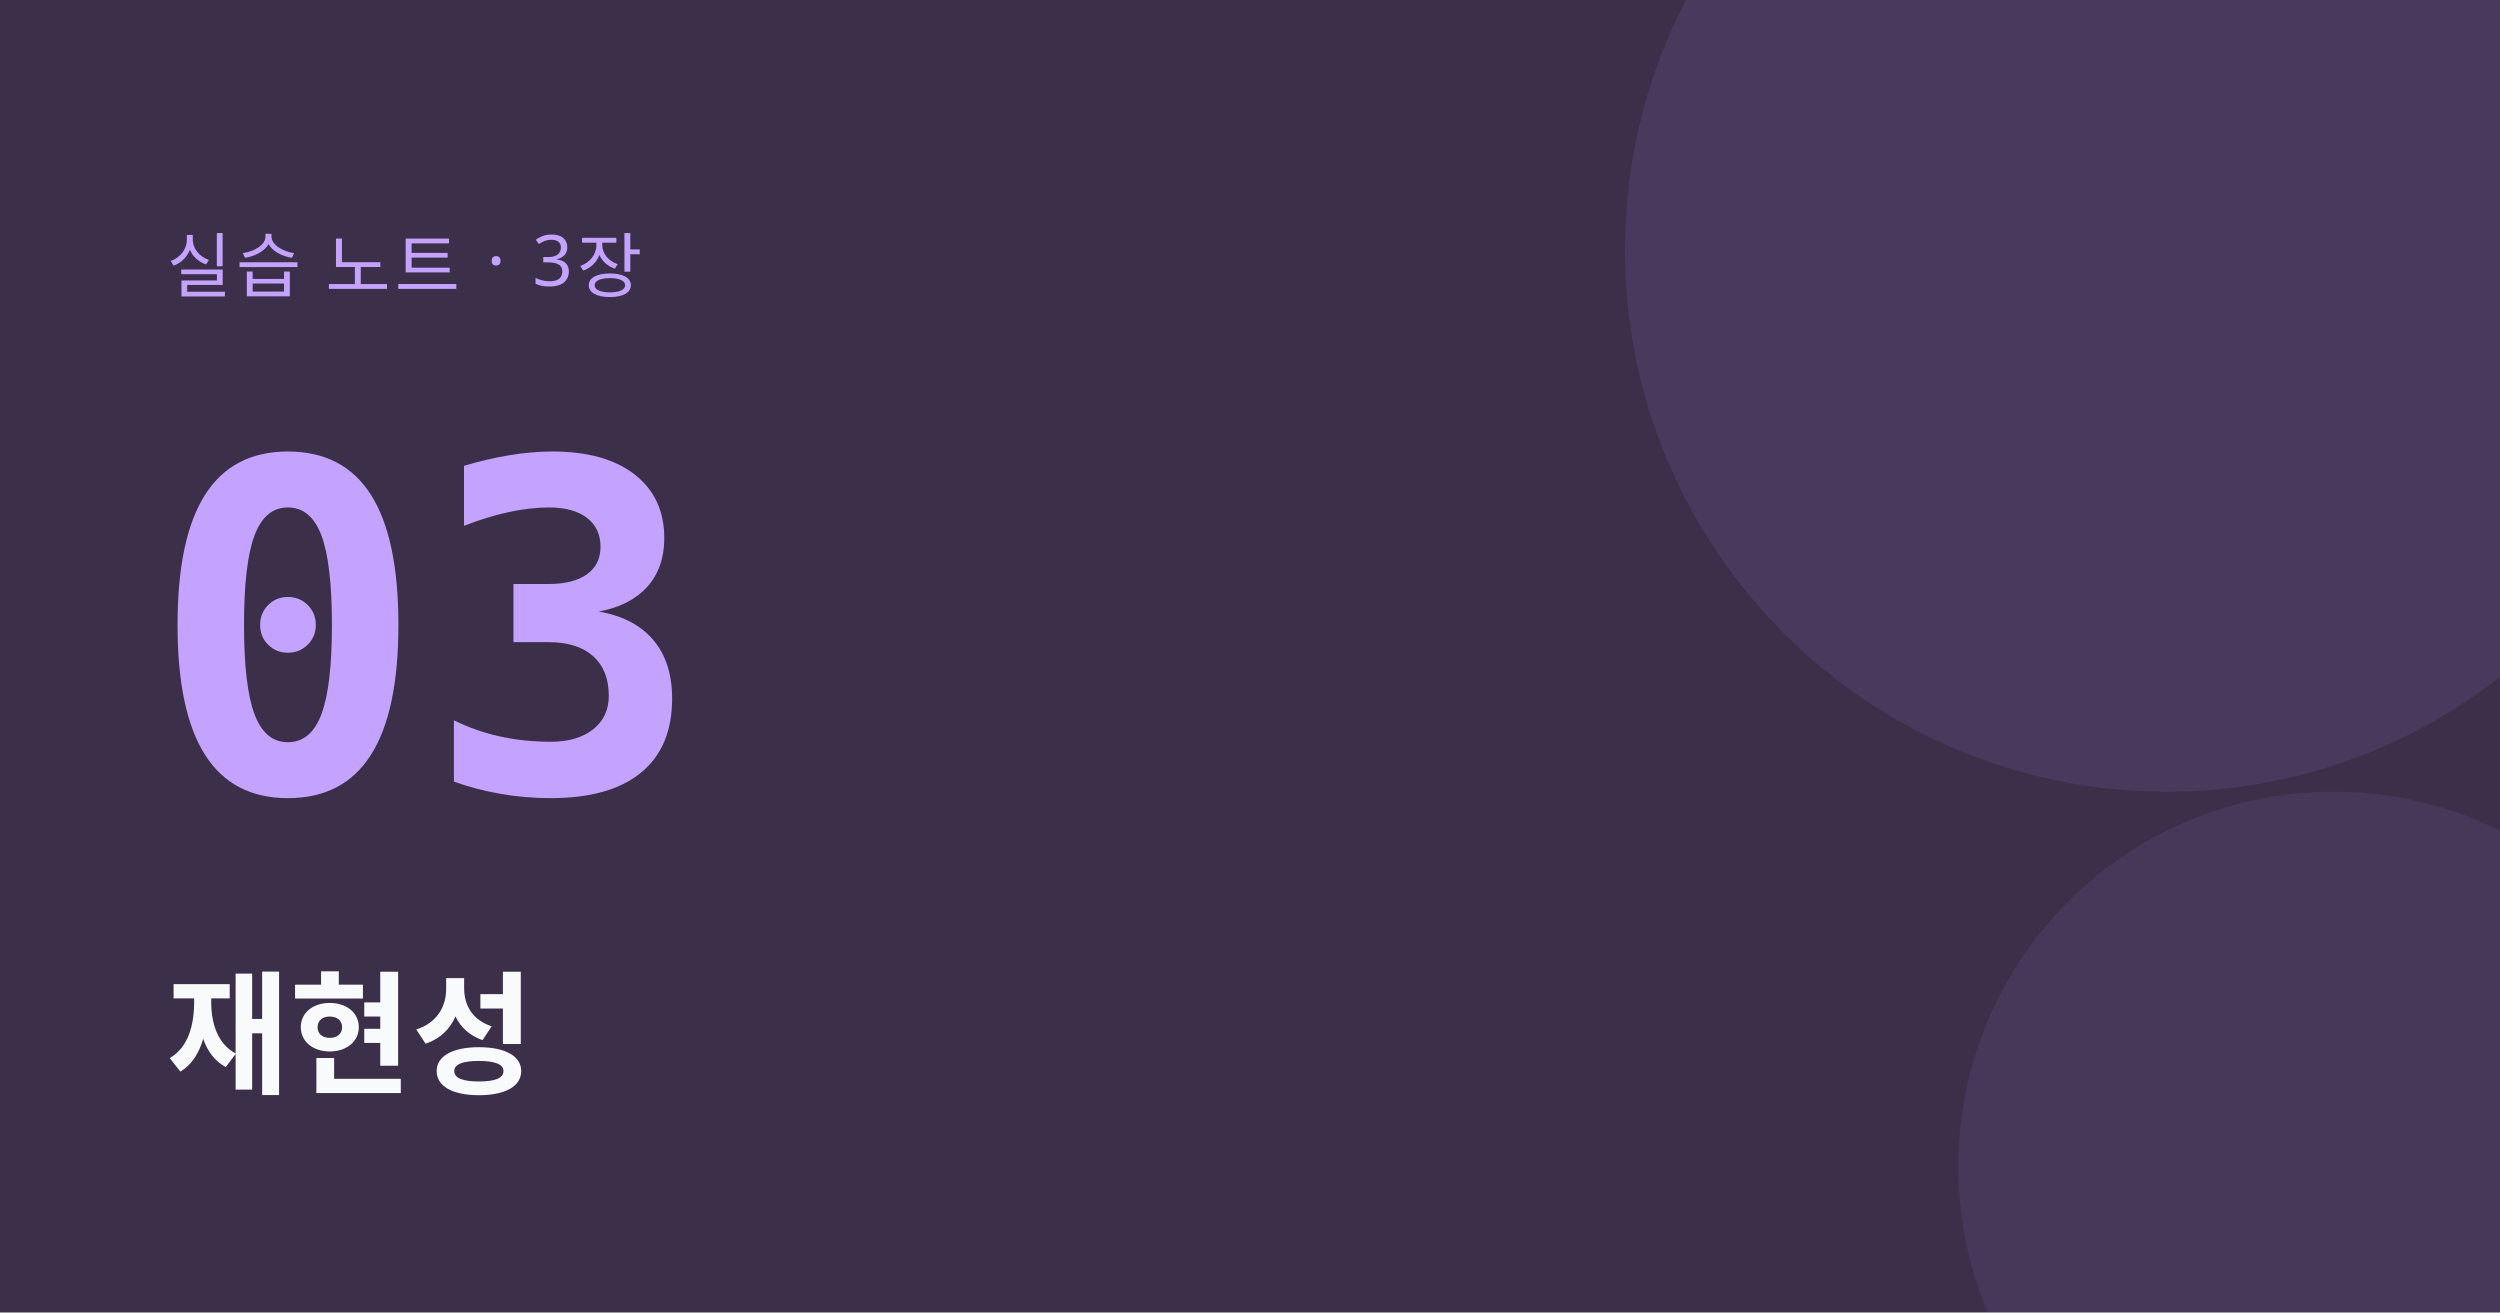
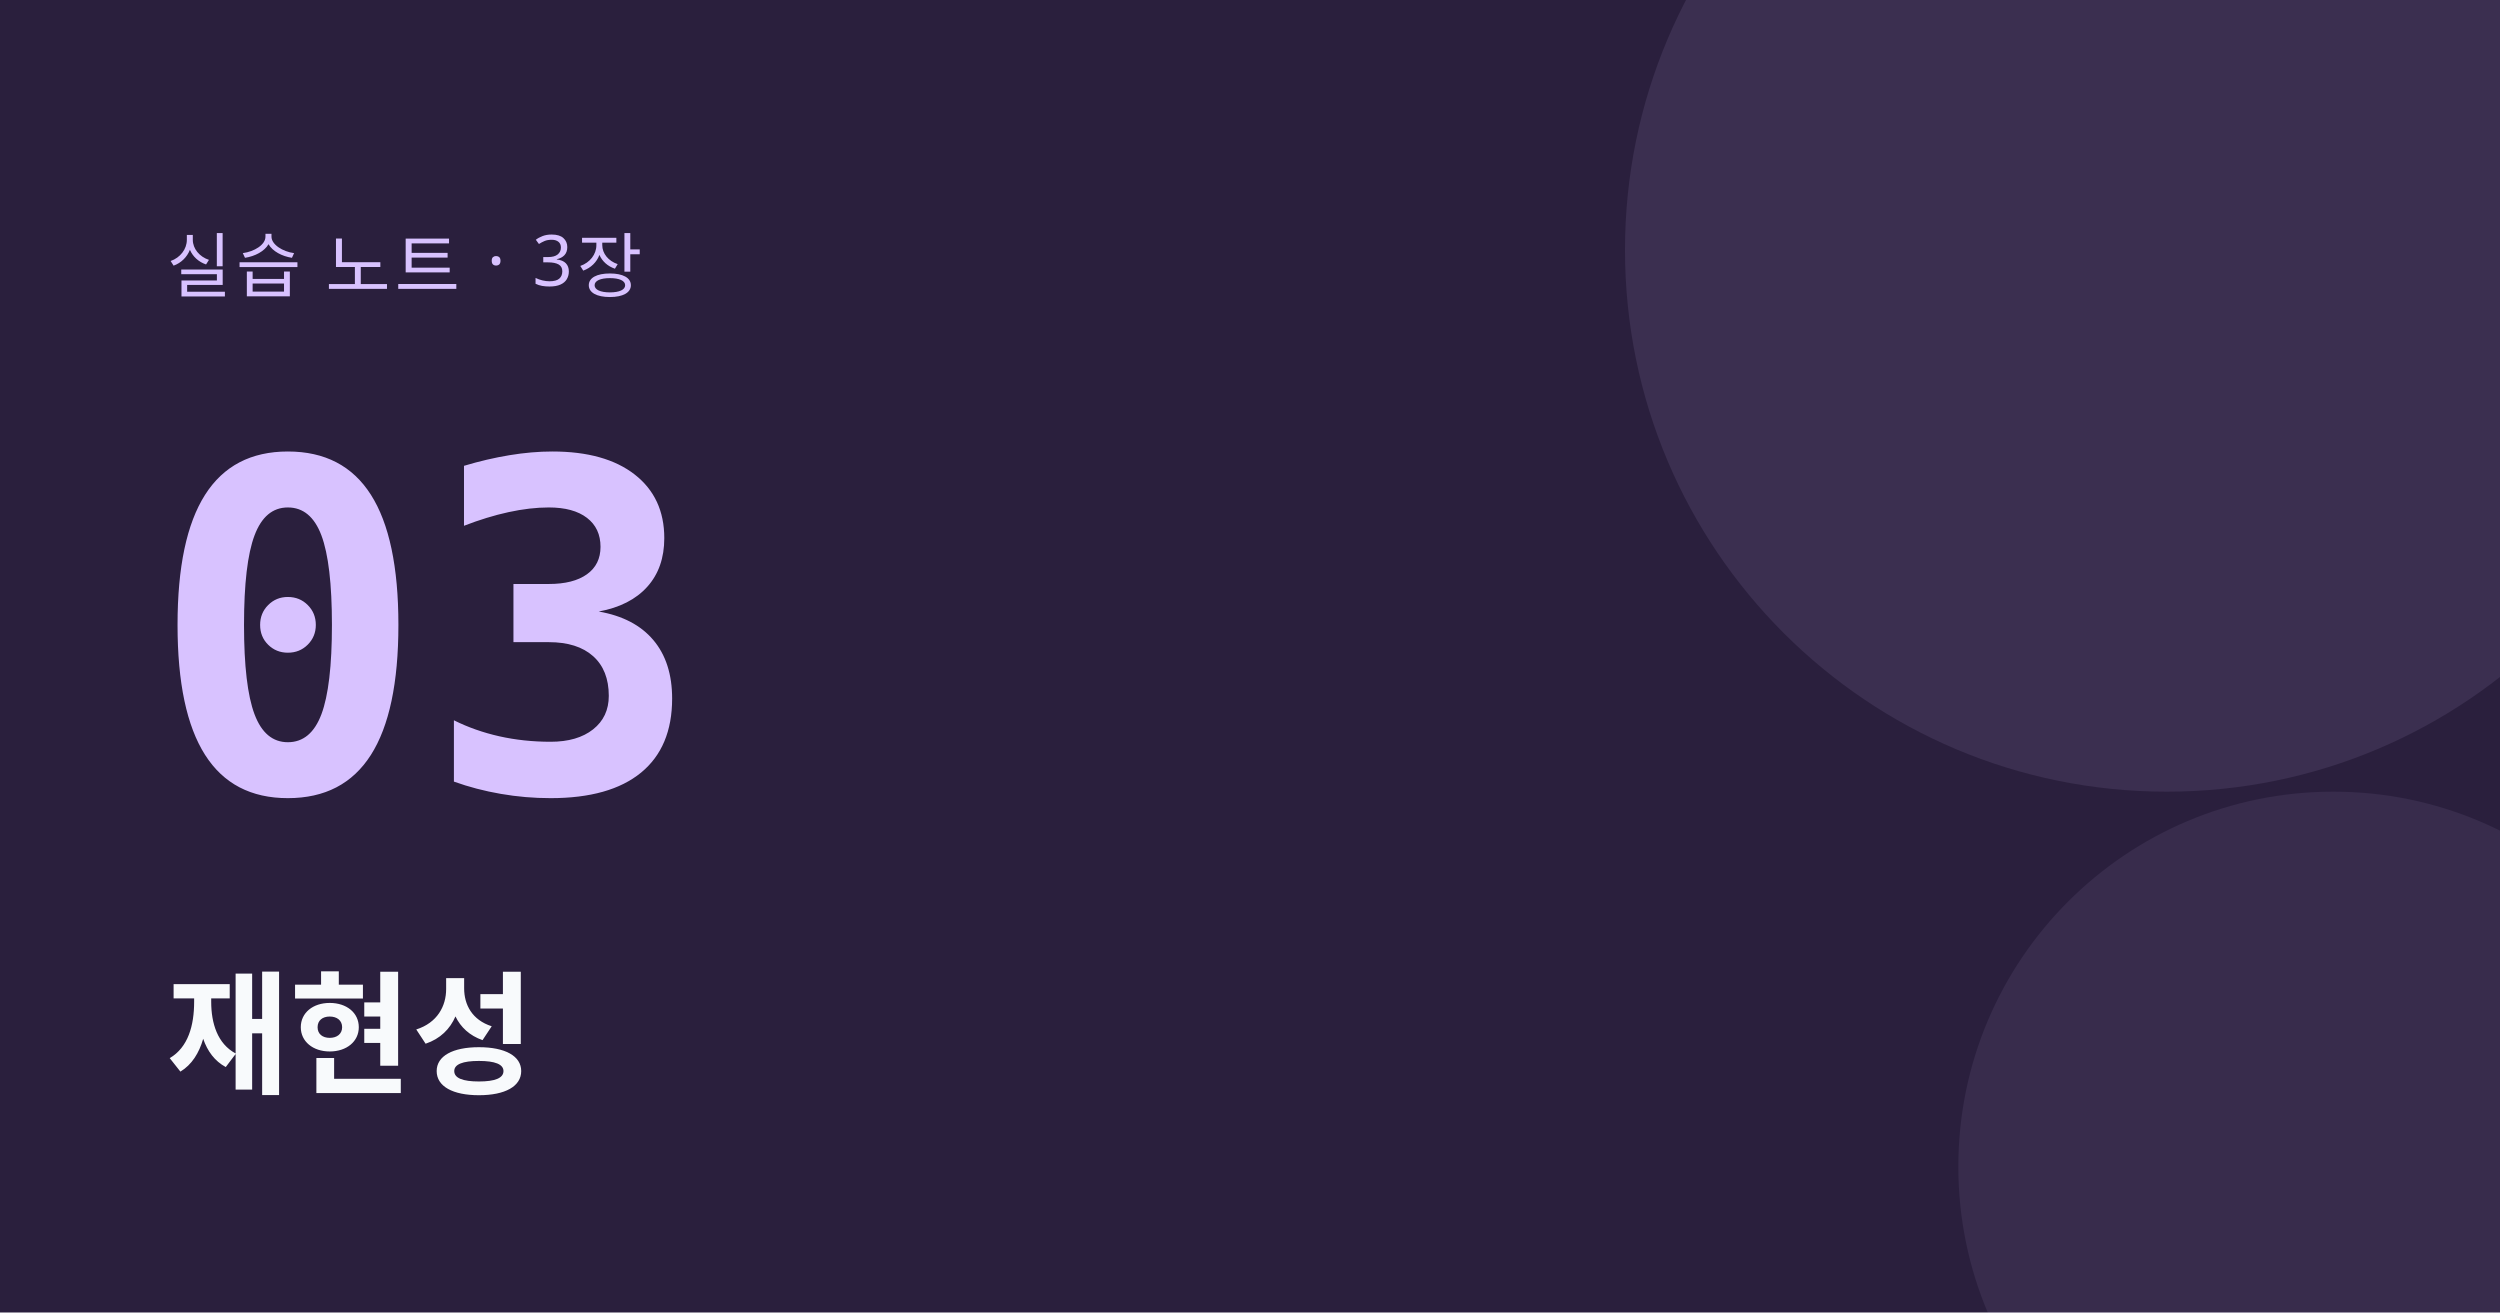
<svg xmlns="http://www.w3.org/2000/svg" width="1200" height="630" viewBox="0 0 1200 630">
-   <rect width="1200" height="630" fill="#3b2f4a" />
-   <circle cx="1040" cy="120" r="260" fill="#c4a3ff" opacity=".10" />
-   <circle cx="1120" cy="560" r="180" fill="#c4a3ff" opacity=".08" />
-   <text x="80" y="140" font-family="'Noto Sans KR','Apple SD Gothic Neo','Malgun Gothic',sans-serif" font-size="34" fill="#c4a3ff" letter-spacing="2">실습 노트 · 3장</text>
-   <text x="72" y="380" font-family="'Fira Code',Consolas,monospace" font-weight="700" font-size="220" fill="#c4a3ff">03</text>
+   <rect width="1200" height="630" fill="#2a1f3d" />
+   <circle cx="1040" cy="120" r="260" fill="#d8c2ff" opacity=".10" />
+   <circle cx="1120" cy="560" r="180" fill="#d8c2ff" opacity=".08" />
+   <text x="80" y="140" font-family="'Noto Sans KR','Apple SD Gothic Neo','Malgun Gothic',sans-serif" font-size="34" fill="#d8c2ff" letter-spacing="2">실습 노트 · 3장</text>
+   <text x="72" y="380" font-family="'Fira Code',Consolas,monospace" font-weight="700" font-size="220" fill="#d8c2ff">03</text>
  <text x="80" y="520" font-family="'Noto Sans KR','Apple SD Gothic Neo','Malgun Gothic',sans-serif" font-weight="700" font-size="64" fill="#f8fafc">재현성</text>
</svg>
